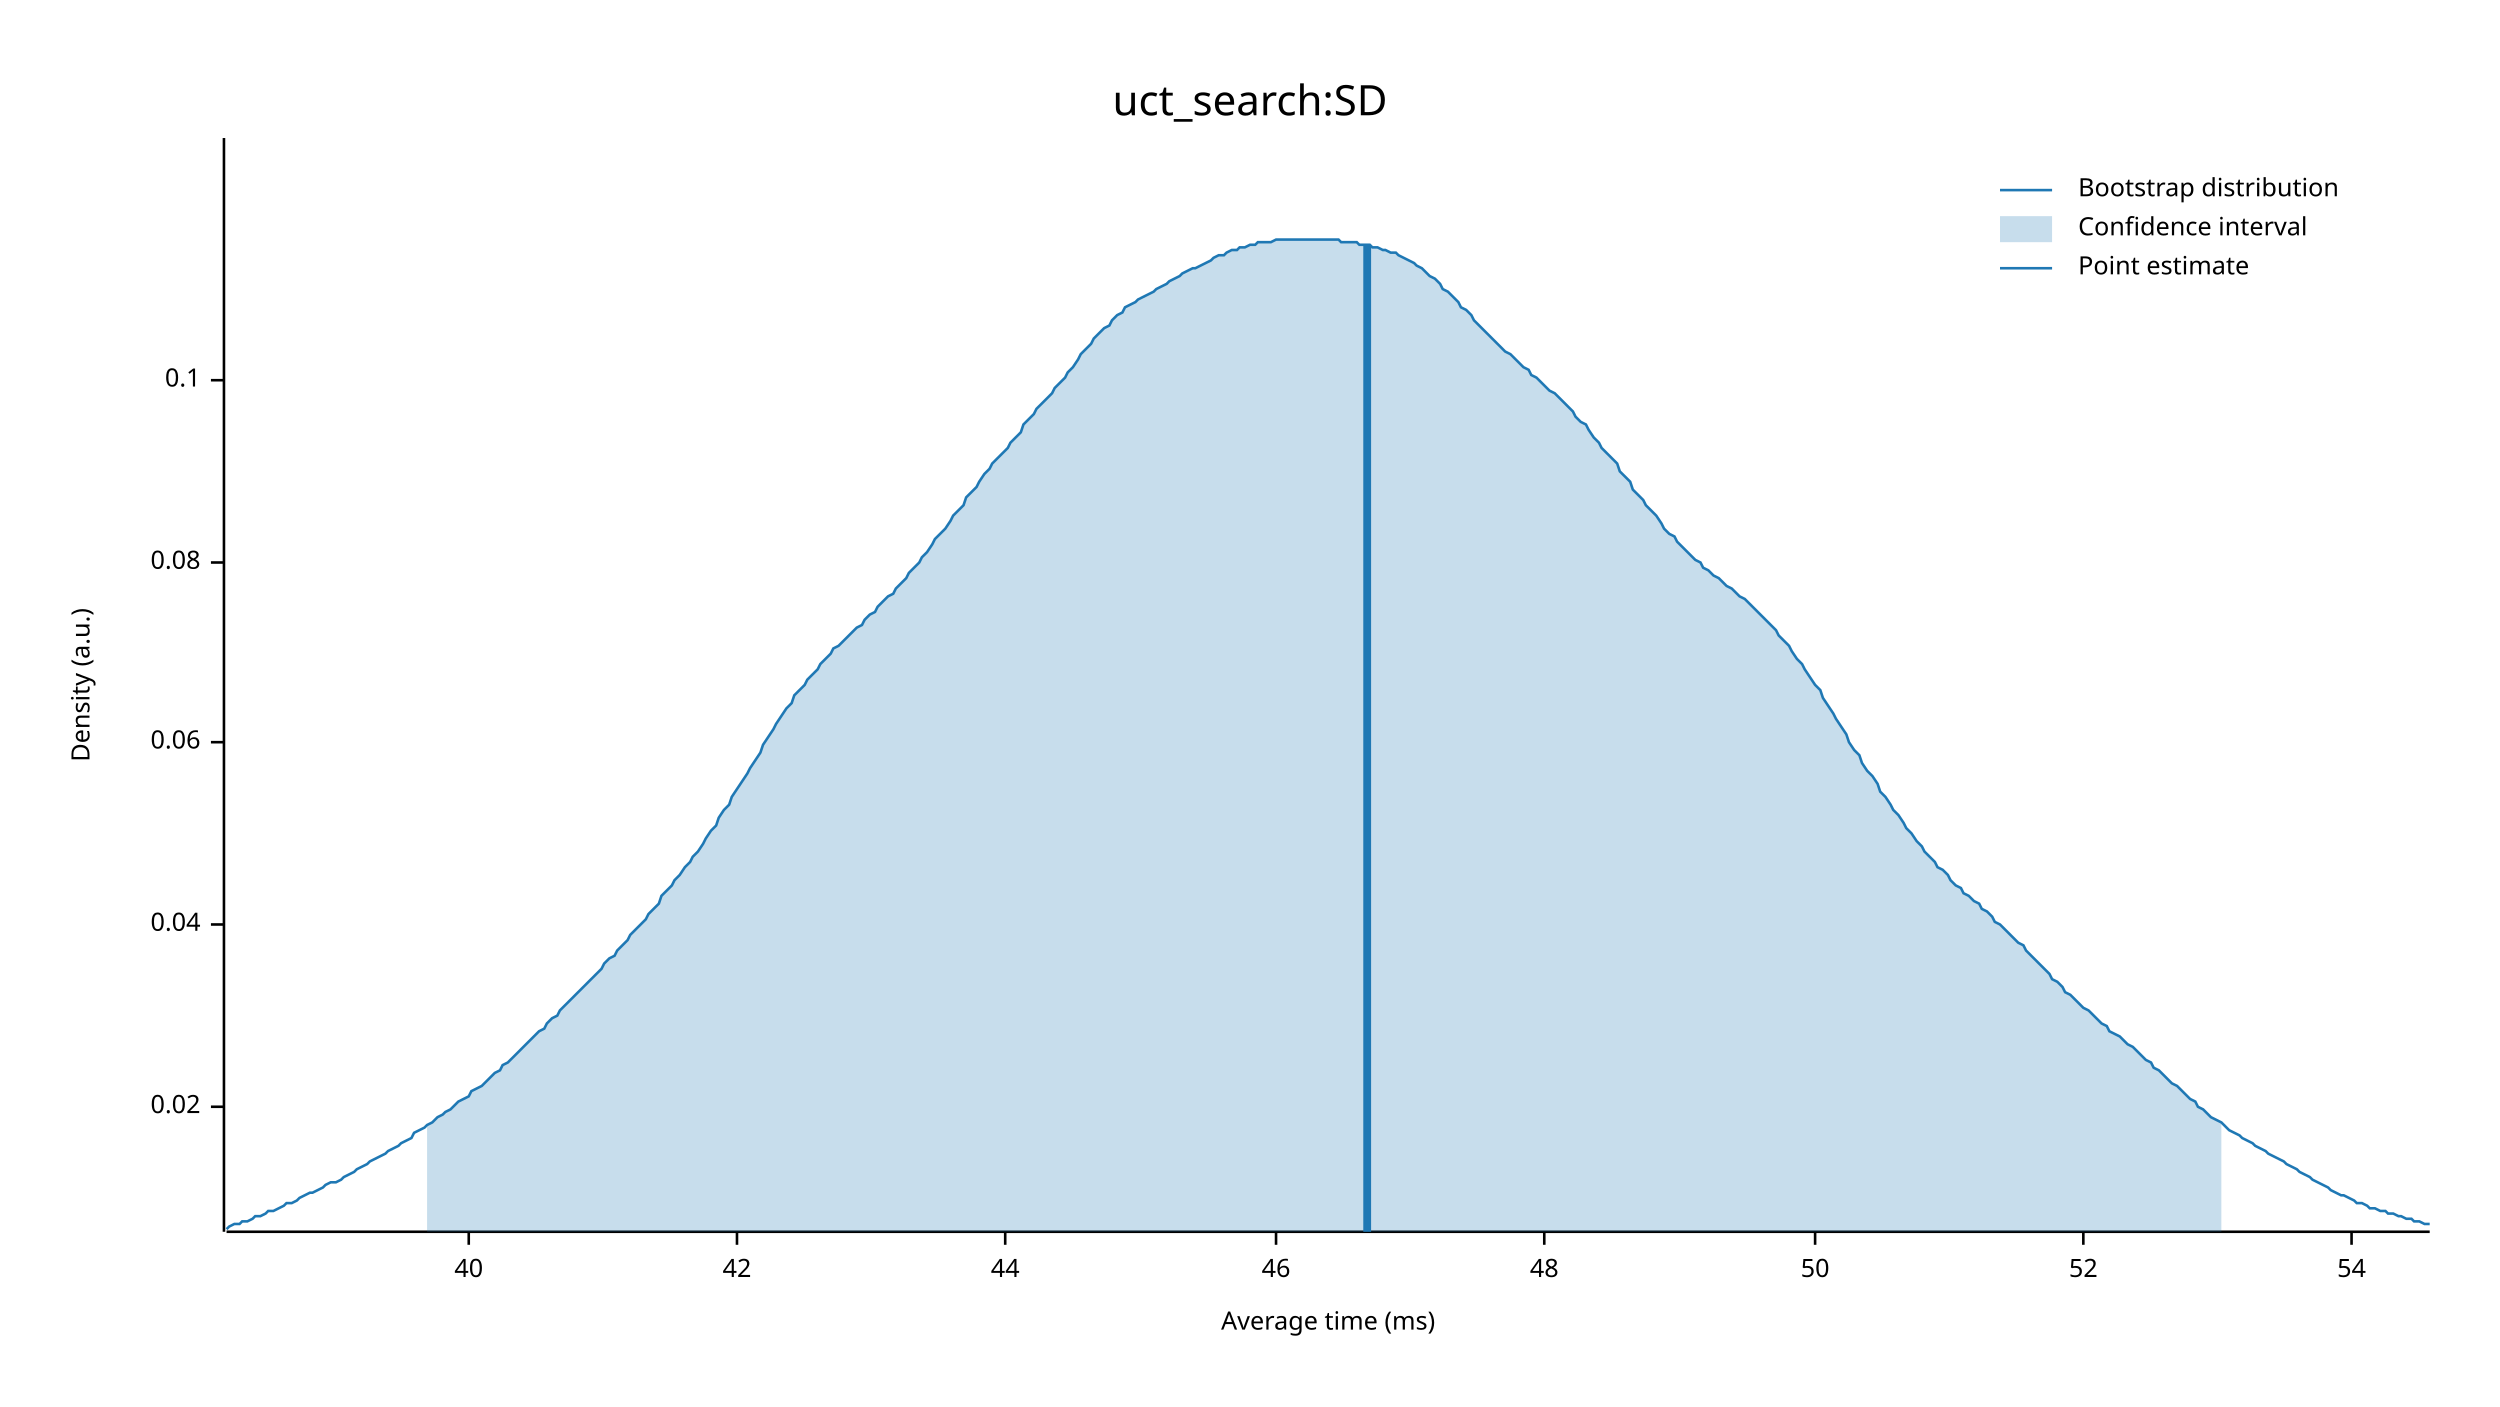
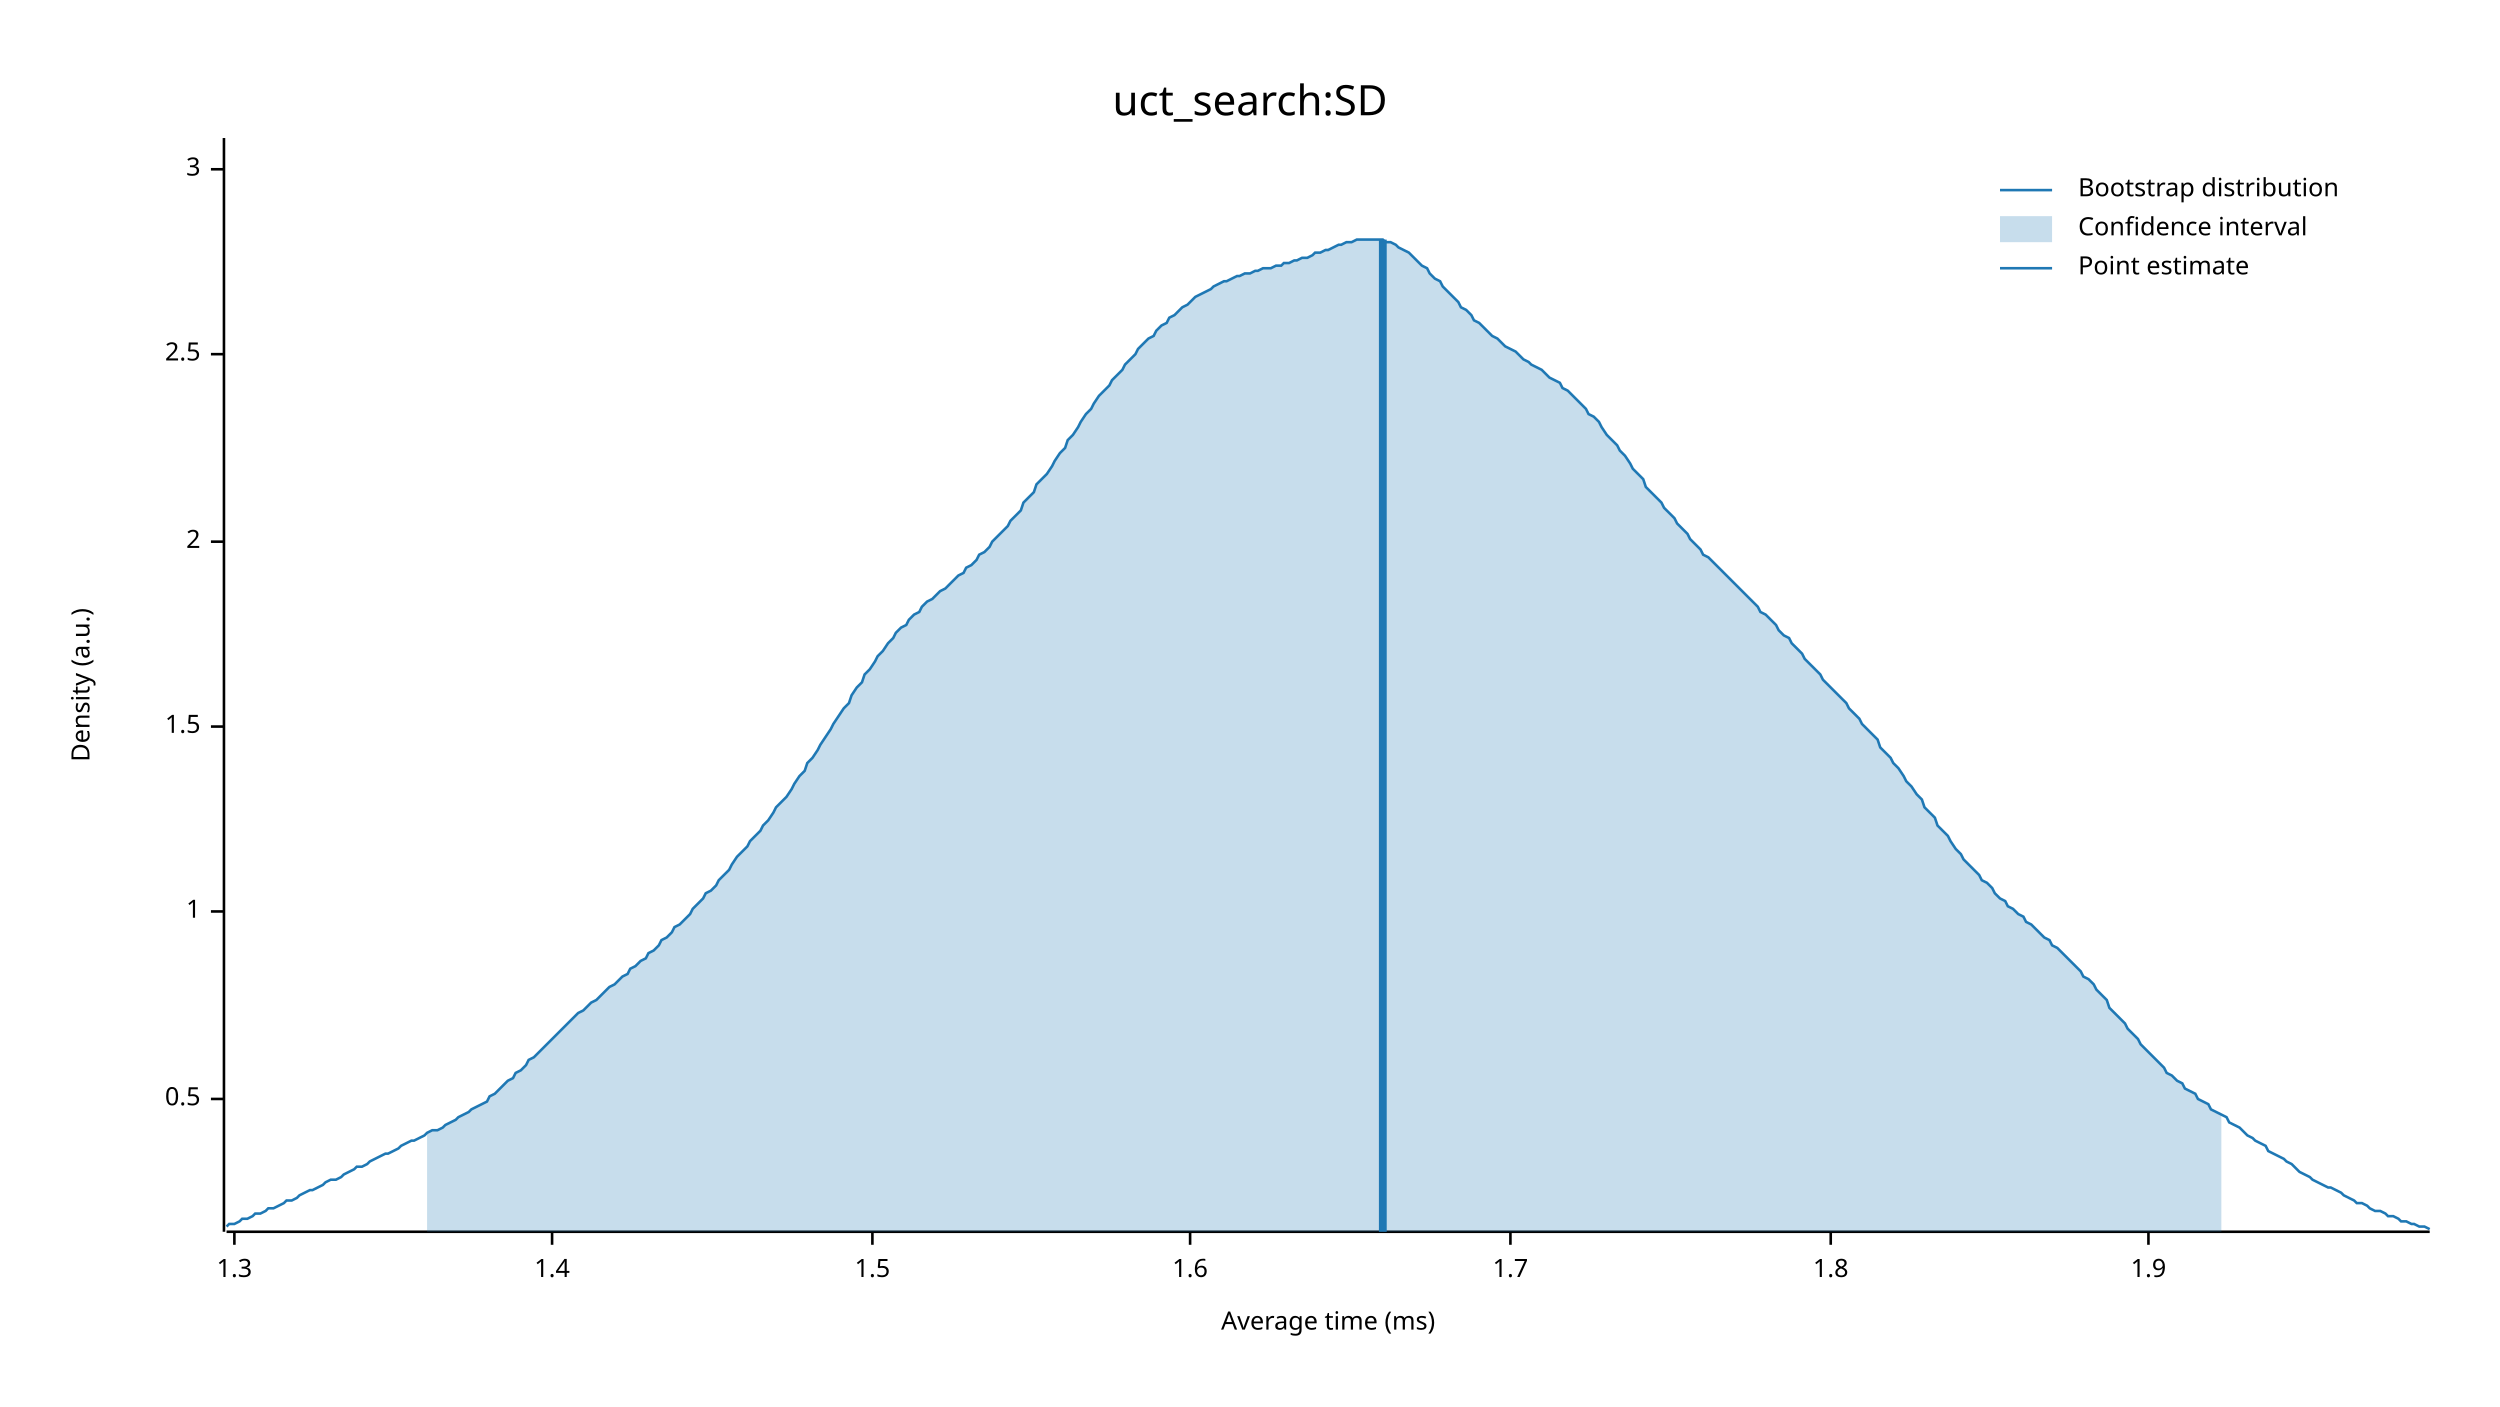
<svg xmlns="http://www.w3.org/2000/svg" width="960" height="540" viewBox="0 0 960 540">
  <text x="480" y="32" dy="0.76em" text-anchor="middle" font-family="sans-serif" font-size="16.129" opacity="1" fill="#000000">
uct_search:SD
</text>
  <text x="27" y="263" dy="0.76em" text-anchor="middle" font-family="sans-serif" font-size="9.677" opacity="1" fill="#000000" transform="rotate(270, 27, 263)">
Density (a.u.)
</text>
  <text x="510" y="513" dy="-0.5ex" text-anchor="middle" font-family="sans-serif" font-size="9.677" opacity="1" fill="#000000">
Average time (ms)
</text>
  <polyline fill="none" opacity="1" stroke="#000000" stroke-width="1" points="86,53 86,473 " />
-   <text x="77" y="425" dy="0.5ex" text-anchor="end" font-family="sans-serif" font-size="9.677" opacity="1" fill="#000000">
- 0.02
+   <text x="77" y="422" dy="0.5ex" text-anchor="end" font-family="sans-serif" font-size="9.677" opacity="1" fill="#000000">
+ 0.5
</text>
-   <polyline fill="none" opacity="1" stroke="#000000" stroke-width="1" points="81,425 86,425 " />
-   <text x="77" y="355" dy="0.5ex" text-anchor="end" font-family="sans-serif" font-size="9.677" opacity="1" fill="#000000">
- 0.04
+   <polyline fill="none" opacity="1" stroke="#000000" stroke-width="1" points="81,422 86,422 " />
+   <text x="77" y="350" dy="0.5ex" text-anchor="end" font-family="sans-serif" font-size="9.677" opacity="1" fill="#000000">
+ 1
</text>
-   <polyline fill="none" opacity="1" stroke="#000000" stroke-width="1" points="81,355 86,355 " />
-   <text x="77" y="285" dy="0.5ex" text-anchor="end" font-family="sans-serif" font-size="9.677" opacity="1" fill="#000000">
- 0.06
+   <polyline fill="none" opacity="1" stroke="#000000" stroke-width="1" points="81,350 86,350 " />
+   <text x="77" y="279" dy="0.5ex" text-anchor="end" font-family="sans-serif" font-size="9.677" opacity="1" fill="#000000">
+ 1.5
</text>
-   <polyline fill="none" opacity="1" stroke="#000000" stroke-width="1" points="81,285 86,285 " />
-   <text x="77" y="216" dy="0.5ex" text-anchor="end" font-family="sans-serif" font-size="9.677" opacity="1" fill="#000000">
- 0.08
+   <polyline fill="none" opacity="1" stroke="#000000" stroke-width="1" points="81,279 86,279 " />
+   <text x="77" y="208" dy="0.5ex" text-anchor="end" font-family="sans-serif" font-size="9.677" opacity="1" fill="#000000">
+ 2
</text>
-   <polyline fill="none" opacity="1" stroke="#000000" stroke-width="1" points="81,216 86,216 " />
-   <text x="77" y="146" dy="0.5ex" text-anchor="end" font-family="sans-serif" font-size="9.677" opacity="1" fill="#000000">
- 0.1
+   <polyline fill="none" opacity="1" stroke="#000000" stroke-width="1" points="81,208 86,208 " />
+   <text x="77" y="136" dy="0.5ex" text-anchor="end" font-family="sans-serif" font-size="9.677" opacity="1" fill="#000000">
+ 2.5
</text>
-   <polyline fill="none" opacity="1" stroke="#000000" stroke-width="1" points="81,146 86,146 " />
+   <polyline fill="none" opacity="1" stroke="#000000" stroke-width="1" points="81,136 86,136 " />
+   <text x="77" y="65" dy="0.5ex" text-anchor="end" font-family="sans-serif" font-size="9.677" opacity="1" fill="#000000">
+ 3
+ </text>
+   <polyline fill="none" opacity="1" stroke="#000000" stroke-width="1" points="81,65 86,65 " />
  <polyline fill="none" opacity="1" stroke="#000000" stroke-width="1" points="87,473 933,473 " />
-   <text x="180" y="483" dy="0.76em" text-anchor="middle" font-family="sans-serif" font-size="9.677" opacity="1" fill="#000000">
- 40
+   <text x="90" y="483" dy="0.76em" text-anchor="middle" font-family="sans-serif" font-size="9.677" opacity="1" fill="#000000">
+ 1.3
</text>
-   <polyline fill="none" opacity="1" stroke="#000000" stroke-width="1" points="180,473 180,478 " />
-   <text x="283" y="483" dy="0.76em" text-anchor="middle" font-family="sans-serif" font-size="9.677" opacity="1" fill="#000000">
- 42
+   <polyline fill="none" opacity="1" stroke="#000000" stroke-width="1" points="90,473 90,478 " />
+   <text x="212" y="483" dy="0.76em" text-anchor="middle" font-family="sans-serif" font-size="9.677" opacity="1" fill="#000000">
+ 1.4
</text>
-   <polyline fill="none" opacity="1" stroke="#000000" stroke-width="1" points="283,473 283,478 " />
-   <text x="386" y="483" dy="0.76em" text-anchor="middle" font-family="sans-serif" font-size="9.677" opacity="1" fill="#000000">
- 44
+   <polyline fill="none" opacity="1" stroke="#000000" stroke-width="1" points="212,473 212,478 " />
+   <text x="335" y="483" dy="0.76em" text-anchor="middle" font-family="sans-serif" font-size="9.677" opacity="1" fill="#000000">
+ 1.5
</text>
-   <polyline fill="none" opacity="1" stroke="#000000" stroke-width="1" points="386,473 386,478 " />
-   <text x="490" y="483" dy="0.76em" text-anchor="middle" font-family="sans-serif" font-size="9.677" opacity="1" fill="#000000">
- 46
+   <polyline fill="none" opacity="1" stroke="#000000" stroke-width="1" points="335,473 335,478 " />
+   <text x="457" y="483" dy="0.76em" text-anchor="middle" font-family="sans-serif" font-size="9.677" opacity="1" fill="#000000">
+ 1.6
</text>
-   <polyline fill="none" opacity="1" stroke="#000000" stroke-width="1" points="490,473 490,478 " />
-   <text x="593" y="483" dy="0.76em" text-anchor="middle" font-family="sans-serif" font-size="9.677" opacity="1" fill="#000000">
- 48
+   <polyline fill="none" opacity="1" stroke="#000000" stroke-width="1" points="457,473 457,478 " />
+   <text x="580" y="483" dy="0.76em" text-anchor="middle" font-family="sans-serif" font-size="9.677" opacity="1" fill="#000000">
+ 1.7
</text>
-   <polyline fill="none" opacity="1" stroke="#000000" stroke-width="1" points="593,473 593,478 " />
-   <text x="697" y="483" dy="0.76em" text-anchor="middle" font-family="sans-serif" font-size="9.677" opacity="1" fill="#000000">
- 50
+   <polyline fill="none" opacity="1" stroke="#000000" stroke-width="1" points="580,473 580,478 " />
+   <text x="703" y="483" dy="0.76em" text-anchor="middle" font-family="sans-serif" font-size="9.677" opacity="1" fill="#000000">
+ 1.8
</text>
-   <polyline fill="none" opacity="1" stroke="#000000" stroke-width="1" points="697,473 697,478 " />
-   <text x="800" y="483" dy="0.76em" text-anchor="middle" font-family="sans-serif" font-size="9.677" opacity="1" fill="#000000">
- 52
+   <polyline fill="none" opacity="1" stroke="#000000" stroke-width="1" points="703,473 703,478 " />
+   <text x="825" y="483" dy="0.76em" text-anchor="middle" font-family="sans-serif" font-size="9.677" opacity="1" fill="#000000">
+ 1.9
</text>
-   <polyline fill="none" opacity="1" stroke="#000000" stroke-width="1" points="800,473 800,478 " />
-   <text x="903" y="483" dy="0.76em" text-anchor="middle" font-family="sans-serif" font-size="9.677" opacity="1" fill="#000000">
- 54
- </text>
-   <polyline fill="none" opacity="1" stroke="#000000" stroke-width="1" points="903,473 903,478 " />
-   <polyline fill="none" opacity="1" stroke="#1F78B4" stroke-width="1" points="87,472 88,471 90,470 92,470 93,469 95,469 97,468 98,467 100,467 102,466 103,465 105,465 107,464 109,463 110,462 112,462 114,461 115,460 117,459 119,458 120,458 122,457 124,456 125,455 127,454 129,454 131,453 132,452 134,451 136,450 137,449 139,448 141,447 142,446 144,445 146,444 148,443 149,442 151,441 153,440 154,439 156,438 158,437 159,435 161,434 163,433 164,432 166,431 168,429 170,428 171,427 173,426 175,424 176,423 178,422 180,421 181,419 183,418 185,417 187,415 188,414 190,412 192,411 193,409 195,408 197,406 198,405 200,403 202,401 203,400 205,398 207,396 209,395 210,393 212,391 214,390 215,388 217,386 219,384 220,383 222,381 224,379 226,377 227,376 229,374 231,372 232,370 234,368 236,367 237,365 239,363 241,361 242,359 244,357 246,355 248,353 249,351 251,349 253,347 254,344 256,342 258,340 259,338 261,336 263,333 265,331 266,329 268,327 270,324 271,322 273,319 275,317 276,314 278,311 280,309 281,306 283,303 285,300 287,297 288,295 290,292 292,289 293,286 295,283 297,280 298,278 300,275 302,272 304,270 305,267 307,265 309,263 310,261 312,259 314,257 315,255 317,253 319,251 320,249 322,248 324,246 326,244 327,243 329,241 331,240 332,238 334,236 336,235 337,233 339,231 341,229 343,228 344,226 346,224 348,222 349,220 351,218 353,216 354,214 356,212 358,209 359,207 361,205 363,203 365,200 366,198 368,196 370,194 371,191 373,189 375,187 376,185 378,182 380,180 381,178 383,176 385,174 387,172 388,170 390,168 392,166 393,163 395,161 397,159 398,157 400,155 402,153 404,151 405,149 407,147 409,145 410,143 412,141 414,138 415,136 417,134 419,132 420,130 422,128 424,126 426,125 427,123 429,121 431,120 432,118 434,117 436,116 437,115 439,114 441,113 443,112 444,111 446,110 448,109 449,108 451,107 453,106 454,105 456,104 458,103 459,103 461,102 463,101 465,100 466,99 468,98 470,98 471,97 473,96 475,96 476,95 478,95 480,94 482,94 483,93 485,93 487,93 488,93 490,92 492,92 493,92 495,92 497,92 498,92 500,92 502,92 504,92 505,92 507,92 509,92 510,92 512,92 514,92 515,93 517,93 519,93 521,93 522,94 524,94 526,94 527,95 529,95 531,96 532,96 534,97 536,97 537,98 539,99 541,100 543,101 544,102 546,103 548,105 549,106 551,107 553,109 554,111 556,112 558,114 560,116 561,118 563,119 565,121 566,123 568,125 570,127 571,128 573,130 575,132 576,133 578,135 580,136 582,138 583,139 585,141 587,142 588,144 590,145 592,147 593,148 595,150 597,151 599,153 600,154 602,156 604,158 605,160 607,162 609,163 610,165 612,168 614,170 615,172 617,174 619,176 621,178 622,181 624,183 626,185 627,188 629,190 631,192 632,194 634,196 636,198 638,201 639,203 641,205 643,206 644,208 646,210 648,212 649,213 651,215 653,216 654,218 656,219 658,221 660,222 661,223 663,225 665,226 666,227 668,229 670,230 671,231 673,233 675,235 676,236 678,238 680,240 682,242 683,244 685,246 687,248 688,250 690,253 692,255 693,257 695,260 697,263 699,265 700,268 702,271 704,274 705,276 707,279 709,282 710,285 712,288 714,290 715,293 717,296 719,298 721,301 722,304 724,306 726,309 727,311 729,313 731,316 732,318 734,320 736,323 738,325 739,327 741,329 743,331 744,333 746,334 748,336 749,338 751,340 753,341 754,343 756,344 758,346 760,347 761,349 763,350 765,352 766,354 768,355 770,357 771,358 773,360 775,362 777,363 778,365 780,367 782,369 783,370 785,372 787,374 788,376 790,377 792,379 793,381 795,382 797,384 799,386 800,387 802,388 804,390 805,391 807,393 809,394 810,396 812,397 814,398 816,400 817,401 819,402 821,404 822,405 824,407 826,408 827,410 829,411 831,413 832,414 834,416 836,417 838,419 839,420 841,422 843,423 844,425 846,426 848,428 849,429 851,430 853,431 855,433 856,434 858,435 860,436 861,437 863,438 865,439 866,440 868,441 870,442 871,443 873,444 875,445 877,446 878,447 880,448 882,449 883,450 885,451 887,452 888,453 890,454 892,455 894,456 895,457 897,458 899,459 900,459 902,460 904,461 905,462 907,462 909,463 910,464 912,464 914,465 916,465 917,466 919,466 921,467 922,467 924,468 926,468 927,469 929,469 931,470 933,470 " />
-   <polygon opacity="0.25" fill="#1F78B4" points="164,432 166,431 168,429 170,428 171,427 173,426 175,424 176,423 178,422 180,421 181,419 183,418 185,417 187,415 188,414 190,412 192,411 193,409 195,408 197,406 198,405 200,403 202,401 203,400 205,398 207,396 209,395 210,393 212,391 214,390 215,388 217,386 219,384 220,383 222,381 224,379 226,377 227,376 229,374 231,372 232,370 234,368 236,367 237,365 239,363 241,361 242,359 244,357 246,355 248,353 249,351 251,349 253,347 254,344 256,342 258,340 259,338 261,336 263,333 265,331 266,329 268,327 270,324 271,322 273,319 275,317 276,314 278,311 280,309 281,306 283,303 285,300 287,297 288,295 290,292 292,289 293,286 295,283 297,280 298,278 300,275 302,272 304,270 305,267 307,265 309,263 310,261 312,259 314,257 315,255 317,253 319,251 320,249 322,248 324,246 326,244 327,243 329,241 331,240 332,238 334,236 336,235 337,233 339,231 341,229 343,228 344,226 346,224 348,222 349,220 351,218 353,216 354,214 356,212 358,209 359,207 361,205 363,203 365,200 366,198 368,196 370,194 371,191 373,189 375,187 376,185 378,182 380,180 381,178 383,176 385,174 387,172 388,170 390,168 392,166 393,163 395,161 397,159 398,157 400,155 402,153 404,151 405,149 407,147 409,145 410,143 412,141 414,138 415,136 417,134 419,132 420,130 422,128 424,126 426,125 427,123 429,121 431,120 432,118 434,117 436,116 437,115 439,114 441,113 443,112 444,111 446,110 448,109 449,108 451,107 453,106 454,105 456,104 458,103 459,103 461,102 463,101 465,100 466,99 468,98 470,98 471,97 473,96 475,96 476,95 478,95 480,94 482,94 483,93 485,93 487,93 488,93 490,92 492,92 493,92 495,92 497,92 498,92 500,92 502,92 504,92 505,92 507,92 509,92 510,92 512,92 514,92 515,93 517,93 519,93 521,93 522,94 524,94 526,94 527,95 529,95 531,96 532,96 534,97 536,97 537,98 539,99 541,100 543,101 544,102 546,103 548,105 549,106 551,107 553,109 554,111 556,112 558,114 560,116 561,118 563,119 565,121 566,123 568,125 570,127 571,128 573,130 575,132 576,133 578,135 580,136 582,138 583,139 585,141 587,142 588,144 590,145 592,147 593,148 595,150 597,151 599,153 600,154 602,156 604,158 605,160 607,162 609,163 610,165 612,168 614,170 615,172 617,174 619,176 621,178 622,181 624,183 626,185 627,188 629,190 631,192 632,194 634,196 636,198 638,201 639,203 641,205 643,206 644,208 646,210 648,212 649,213 651,215 653,216 654,218 656,219 658,221 660,222 661,223 663,225 665,226 666,227 668,229 670,230 671,231 673,233 675,235 676,236 678,238 680,240 682,242 683,244 685,246 687,248 688,250 690,253 692,255 693,257 695,260 697,263 699,265 700,268 702,271 704,274 705,276 707,279 709,282 710,285 712,288 714,290 715,293 717,296 719,298 721,301 722,304 724,306 726,309 727,311 729,313 731,316 732,318 734,320 736,323 738,325 739,327 741,329 743,331 744,333 746,334 748,336 749,338 751,340 753,341 754,343 756,344 758,346 760,347 761,349 763,350 765,352 766,354 768,355 770,357 771,358 773,360 775,362 777,363 778,365 780,367 782,369 783,370 785,372 787,374 788,376 790,377 792,379 793,381 795,382 797,384 799,386 800,387 802,388 804,390 805,391 807,393 809,394 810,396 812,397 814,398 816,400 817,401 819,402 821,404 822,405 824,407 826,408 827,410 829,411 831,413 832,414 834,416 836,417 838,419 839,420 841,422 843,423 844,425 846,426 848,428 849,429 851,430 853,431 853,473 164,473 " />
-   <polyline fill="none" opacity="1" stroke="#1F78B4" stroke-width="3" points="525,473 525,94 " />
+   <polyline fill="none" opacity="1" stroke="#000000" stroke-width="1" points="825,473 825,478 " />
+   <polyline fill="none" opacity="1" stroke="#1F78B4" stroke-width="1" points="87,471 88,470 90,470 92,469 93,468 95,468 97,467 98,466 100,466 102,465 103,464 105,464 107,463 109,462 110,461 112,461 114,460 115,459 117,458 119,457 120,457 122,456 124,455 125,454 127,453 129,453 131,452 132,451 134,450 136,449 137,448 139,448 141,447 142,446 144,445 146,444 148,443 149,443 151,442 153,441 154,440 156,439 158,438 159,438 161,437 163,436 164,435 166,434 168,434 170,433 171,432 173,431 175,430 176,429 178,428 180,427 181,426 183,425 185,424 187,423 188,421 190,420 192,418 193,417 195,415 197,414 198,412 200,411 202,409 203,407 205,406 207,404 209,402 210,401 212,399 214,397 215,396 217,394 219,392 220,391 222,389 224,388 226,386 227,385 229,384 231,382 232,381 234,379 236,378 237,377 239,375 241,374 242,372 244,371 246,369 248,368 249,366 251,365 253,363 254,361 256,360 258,358 259,356 261,355 263,353 265,351 266,349 268,347 270,345 271,343 273,342 275,340 276,338 278,336 280,334 281,332 283,329 285,327 287,325 288,323 290,321 292,319 293,317 295,315 297,312 298,310 300,308 302,306 304,303 305,301 307,298 309,296 310,293 312,291 314,288 315,286 317,283 319,280 320,278 322,275 324,272 326,270 327,267 329,264 331,262 332,259 334,257 336,254 337,252 339,250 341,247 343,245 344,243 346,241 348,240 349,238 351,236 353,235 354,233 356,231 358,230 359,229 361,227 363,226 365,224 366,223 368,221 370,220 371,218 373,217 375,215 376,213 378,212 380,210 381,208 383,206 385,204 387,202 388,200 390,198 392,196 393,193 395,191 397,189 398,186 400,184 402,182 404,179 405,177 407,174 409,172 410,169 412,167 414,164 415,162 417,159 419,157 420,155 422,152 424,150 426,148 427,146 429,144 431,142 432,140 434,138 436,136 437,134 439,132 441,130 443,129 444,127 446,125 448,124 449,122 451,121 453,119 454,118 456,117 458,115 459,114 461,113 463,112 465,111 466,110 468,109 470,108 471,108 473,107 475,106 476,106 478,105 480,105 482,104 483,104 485,103 487,103 488,103 490,102 492,102 493,101 495,101 497,100 498,100 500,99 502,99 504,98 505,97 507,97 509,96 510,96 512,95 514,94 515,94 517,93 519,93 521,92 522,92 524,92 526,92 527,92 529,92 531,92 532,93 534,93 536,94 537,95 539,96 541,97 543,99 544,100 546,102 548,103 549,105 551,107 553,108 554,110 556,112 558,114 560,116 561,118 563,119 565,121 566,123 568,124 570,126 571,127 573,129 575,130 576,131 578,133 580,134 582,135 583,136 585,138 587,139 588,140 590,141 592,142 593,143 595,145 597,146 599,147 600,149 602,150 604,152 605,153 607,155 609,157 610,159 612,160 614,162 615,164 617,167 619,169 621,171 622,173 624,175 626,178 627,180 629,182 631,184 632,187 634,189 636,191 638,193 639,195 641,197 643,199 644,201 646,203 648,205 649,207 651,209 653,211 654,213 656,214 658,216 660,218 661,219 663,221 665,223 666,224 668,226 670,228 671,229 673,231 675,233 676,235 678,236 680,238 682,240 683,242 685,244 687,245 688,247 690,249 692,251 693,253 695,255 697,257 699,259 700,261 702,263 704,265 705,266 707,268 709,270 710,272 712,274 714,276 715,278 717,280 719,282 721,284 722,287 724,289 726,291 727,293 729,295 731,298 732,300 734,302 736,305 738,307 739,310 741,312 743,314 744,317 746,319 748,321 749,323 751,326 753,328 754,330 756,332 758,334 760,336 761,338 763,339 765,341 766,343 768,345 770,346 771,348 773,349 775,351 777,352 778,354 780,355 782,357 783,358 785,360 787,361 788,363 790,364 792,366 793,367 795,369 797,371 799,373 800,375 802,376 804,378 805,380 807,382 809,384 810,387 812,389 814,391 816,393 817,395 819,397 821,399 822,401 824,403 826,405 827,406 829,408 831,410 832,412 834,413 836,415 838,416 839,418 841,419 843,420 844,422 846,423 848,424 849,426 851,427 853,428 855,429 856,431 858,432 860,433 861,434 863,436 865,437 866,438 868,439 870,440 871,442 873,443 875,444 877,445 878,446 880,447 882,449 883,450 885,451 887,452 888,453 890,454 892,455 894,456 895,456 897,457 899,458 900,459 902,460 904,461 905,462 907,462 909,463 910,464 912,465 914,465 916,466 917,467 919,467 921,468 922,469 924,469 926,470 927,470 929,471 931,471 933,472 " />
+   <polygon opacity="0.25" fill="#1F78B4" points="164,435 166,434 168,434 170,433 171,432 173,431 175,430 176,429 178,428 180,427 181,426 183,425 185,424 187,423 188,421 190,420 192,418 193,417 195,415 197,414 198,412 200,411 202,409 203,407 205,406 207,404 209,402 210,401 212,399 214,397 215,396 217,394 219,392 220,391 222,389 224,388 226,386 227,385 229,384 231,382 232,381 234,379 236,378 237,377 239,375 241,374 242,372 244,371 246,369 248,368 249,366 251,365 253,363 254,361 256,360 258,358 259,356 261,355 263,353 265,351 266,349 268,347 270,345 271,343 273,342 275,340 276,338 278,336 280,334 281,332 283,329 285,327 287,325 288,323 290,321 292,319 293,317 295,315 297,312 298,310 300,308 302,306 304,303 305,301 307,298 309,296 310,293 312,291 314,288 315,286 317,283 319,280 320,278 322,275 324,272 326,270 327,267 329,264 331,262 332,259 334,257 336,254 337,252 339,250 341,247 343,245 344,243 346,241 348,240 349,238 351,236 353,235 354,233 356,231 358,230 359,229 361,227 363,226 365,224 366,223 368,221 370,220 371,218 373,217 375,215 376,213 378,212 380,210 381,208 383,206 385,204 387,202 388,200 390,198 392,196 393,193 395,191 397,189 398,186 400,184 402,182 404,179 405,177 407,174 409,172 410,169 412,167 414,164 415,162 417,159 419,157 420,155 422,152 424,150 426,148 427,146 429,144 431,142 432,140 434,138 436,136 437,134 439,132 441,130 443,129 444,127 446,125 448,124 449,122 451,121 453,119 454,118 456,117 458,115 459,114 461,113 463,112 465,111 466,110 468,109 470,108 471,108 473,107 475,106 476,106 478,105 480,105 482,104 483,104 485,103 487,103 488,103 490,102 492,102 493,101 495,101 497,100 498,100 500,99 502,99 504,98 505,97 507,97 509,96 510,96 512,95 514,94 515,94 517,93 519,93 521,92 522,92 524,92 526,92 527,92 529,92 531,92 532,93 534,93 536,94 537,95 539,96 541,97 543,99 544,100 546,102 548,103 549,105 551,107 553,108 554,110 556,112 558,114 560,116 561,118 563,119 565,121 566,123 568,124 570,126 571,127 573,129 575,130 576,131 578,133 580,134 582,135 583,136 585,138 587,139 588,140 590,141 592,142 593,143 595,145 597,146 599,147 600,149 602,150 604,152 605,153 607,155 609,157 610,159 612,160 614,162 615,164 617,167 619,169 621,171 622,173 624,175 626,178 627,180 629,182 631,184 632,187 634,189 636,191 638,193 639,195 641,197 643,199 644,201 646,203 648,205 649,207 651,209 653,211 654,213 656,214 658,216 660,218 661,219 663,221 665,223 666,224 668,226 670,228 671,229 673,231 675,233 676,235 678,236 680,238 682,240 683,242 685,244 687,245 688,247 690,249 692,251 693,253 695,255 697,257 699,259 700,261 702,263 704,265 705,266 707,268 709,270 710,272 712,274 714,276 715,278 717,280 719,282 721,284 722,287 724,289 726,291 727,293 729,295 731,298 732,300 734,302 736,305 738,307 739,310 741,312 743,314 744,317 746,319 748,321 749,323 751,326 753,328 754,330 756,332 758,334 760,336 761,338 763,339 765,341 766,343 768,345 770,346 771,348 773,349 775,351 777,352 778,354 780,355 782,357 783,358 785,360 787,361 788,363 790,364 792,366 793,367 795,369 797,371 799,373 800,375 802,376 804,378 805,380 807,382 809,384 810,387 812,389 814,391 816,393 817,395 819,397 821,399 822,401 824,403 826,405 827,406 829,408 831,410 832,412 834,413 836,415 838,416 839,418 841,419 843,420 844,422 846,423 848,424 849,426 851,427 853,428 853,473 164,473 " />
+   <polyline fill="none" opacity="1" stroke="#1F78B4" stroke-width="3" points="531,473 531,92 " />
  <text x="798" y="68" dy="0.76em" text-anchor="start" font-family="sans-serif" font-size="9.677" opacity="1" fill="#000000">
Bootstrap distribution
</text>
  <text x="798" y="83" dy="0.76em" text-anchor="start" font-family="sans-serif" font-size="9.677" opacity="1" fill="#000000">
Confidence interval
</text>
  <text x="798" y="98" dy="0.76em" text-anchor="start" font-family="sans-serif" font-size="9.677" opacity="1" fill="#000000">
Point estimate
</text>
  <polyline fill="none" opacity="1" stroke="#1F78B4" stroke-width="1" points="768,73 788,73 " />
  <rect x="768" y="83" width="20" height="10" opacity="0.25" fill="#1F78B4" stroke="none" />
  <polyline fill="none" opacity="1" stroke="#1F78B4" stroke-width="1" points="768,103 788,103 " />
</svg>
